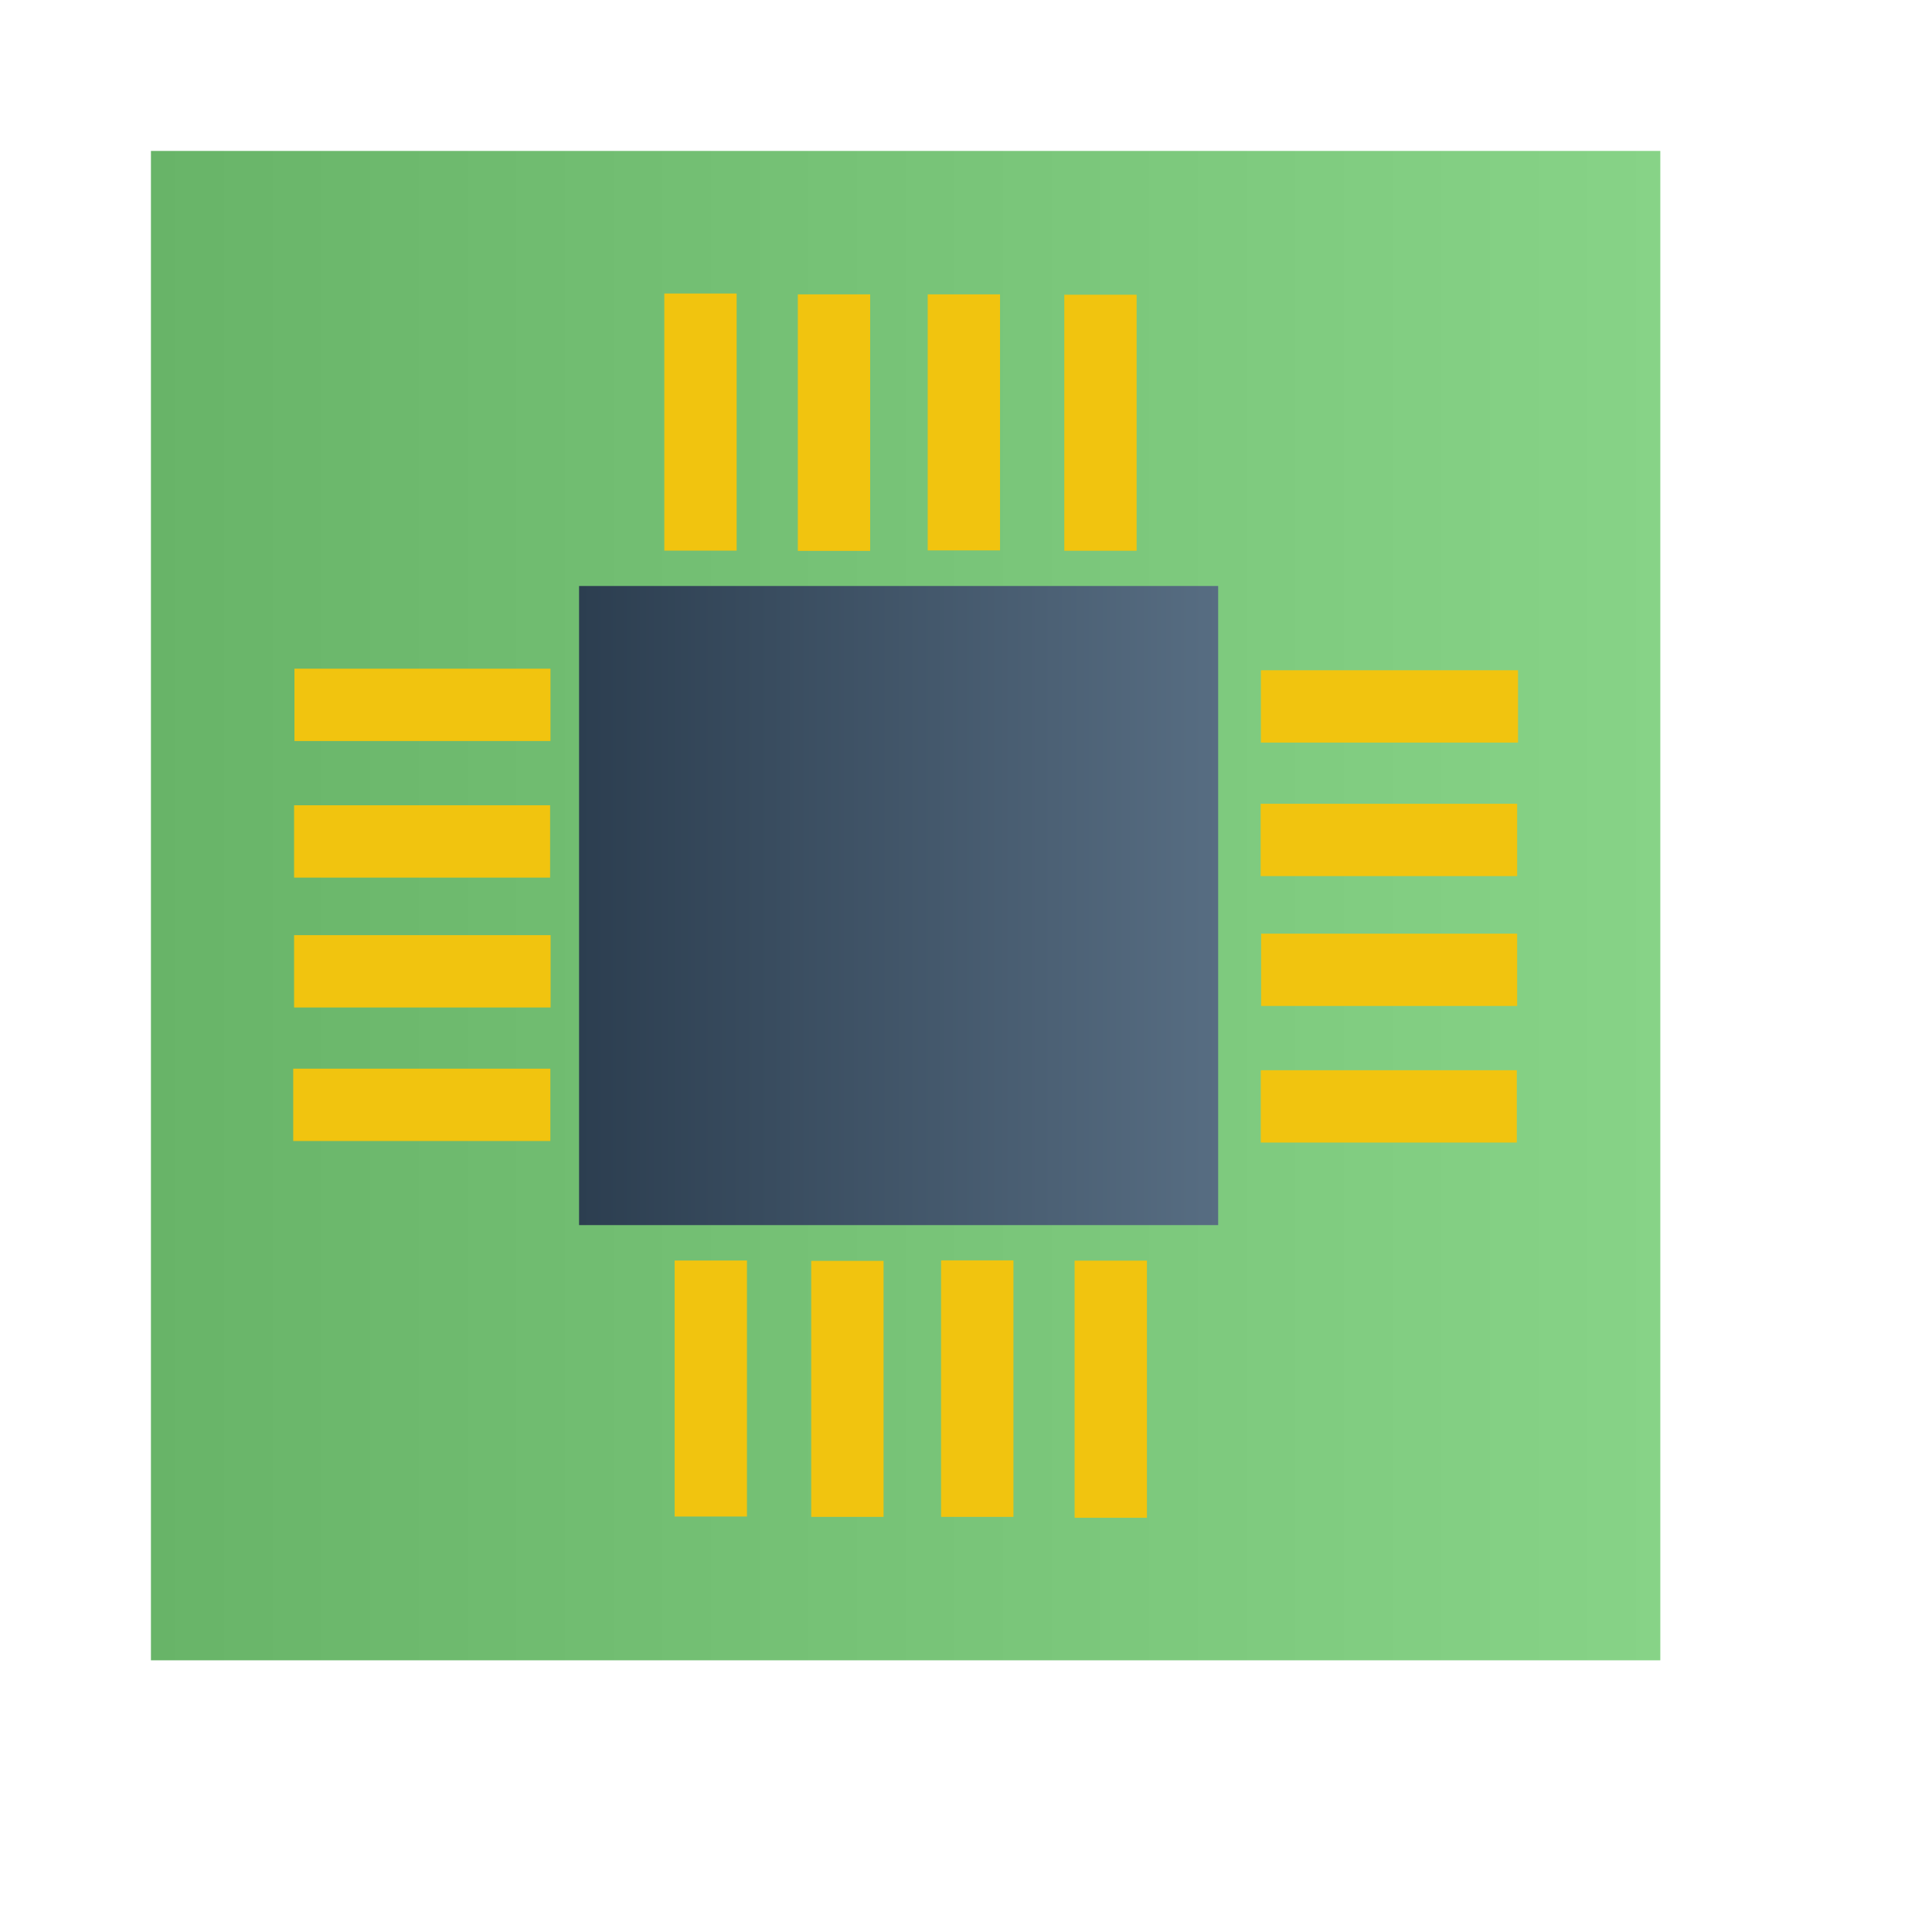
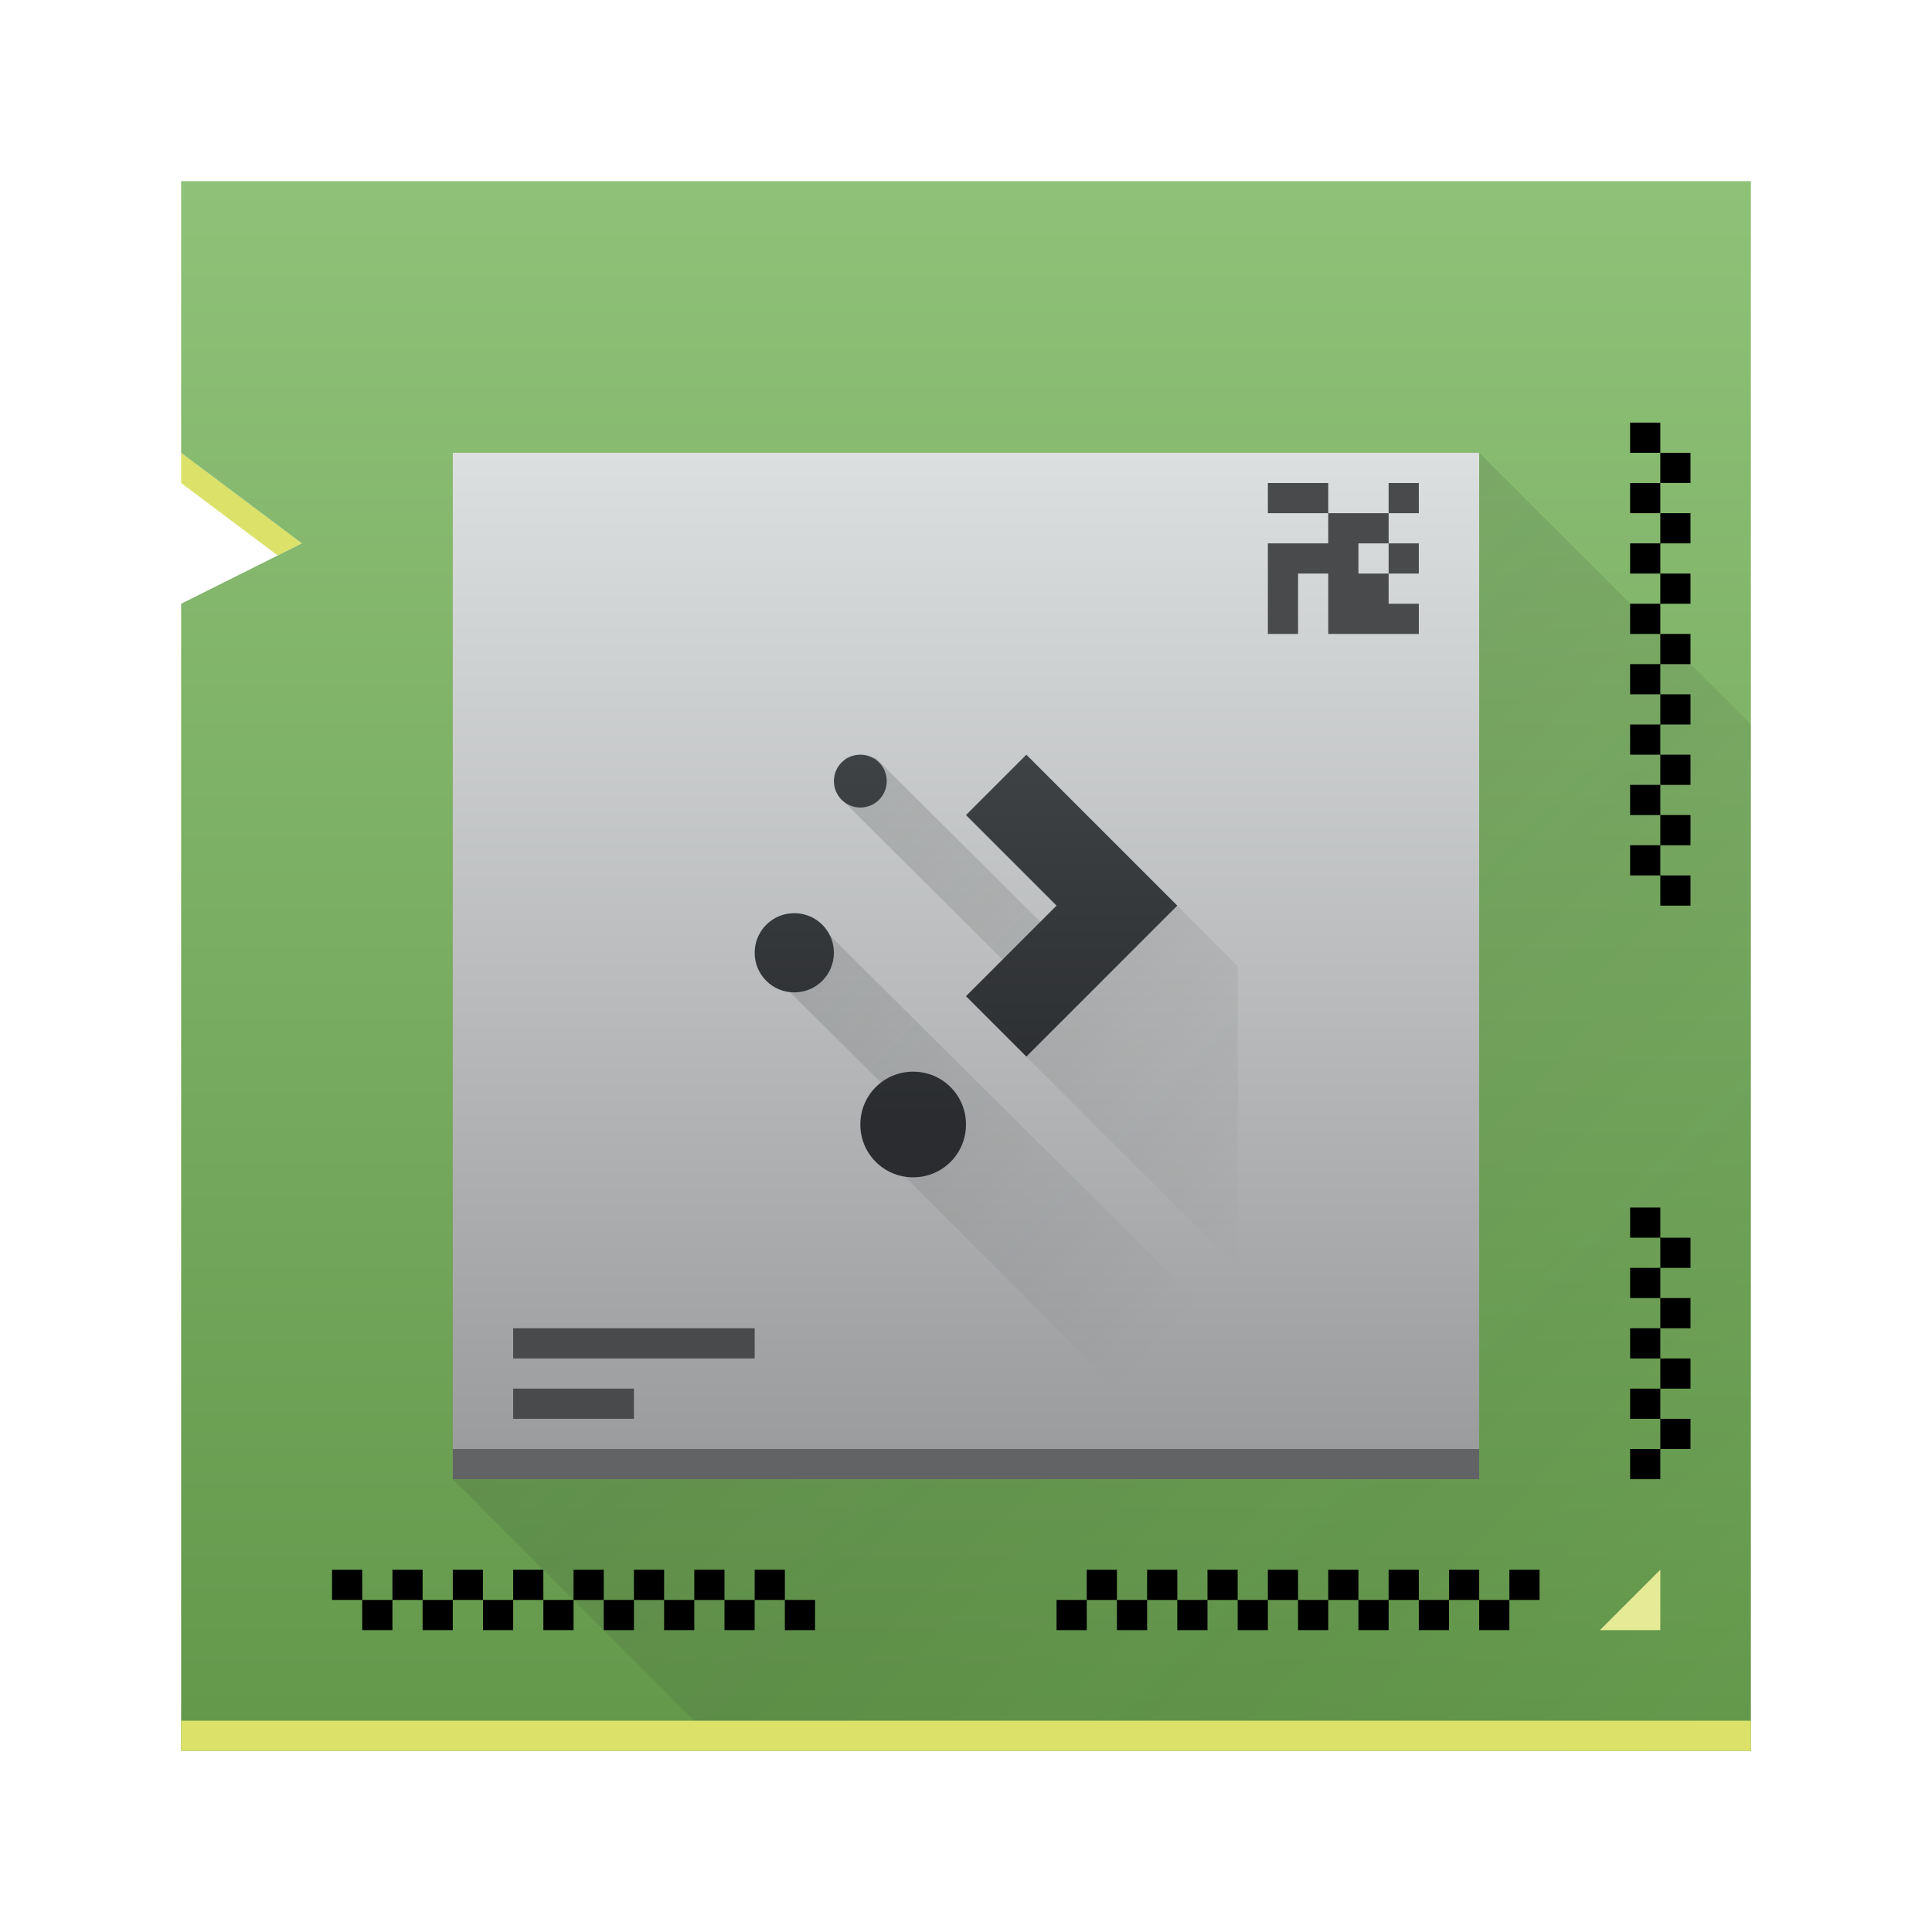
- <svg xmlns="http://www.w3.org/2000/svg" xmlns:xlink="http://www.w3.org/1999/xlink" width="38.4pt" height="38.4pt" id="svg2" version="1.1">
-   <defs id="defs4">
-     <linearGradient id="linearGradient4168">
-       <stop style="stop-color:#2c3e50;stop-opacity:1;" offset="0" id="stop4170" />
-       <stop style="stop-color:#576d82;stop-opacity:1" offset="1" id="stop4172" />
+ <svg xmlns="http://www.w3.org/2000/svg" xmlns:xlink="http://www.w3.org/1999/xlink" width="64" version="1.1" height="64">
+   <defs id="defs5455">
+     <linearGradient id="linearGradient4251-0">
+       <stop style="stop-color:#63984b" id="stop4253-4" />
+       <stop offset="1" style="stop-color:#8fc278" id="stop4255-2" />
    </linearGradient>
-     <linearGradient id="linearGradient4160">
-       <stop style="stop-color:#68b468;stop-opacity:1;" offset="0" id="stop4162" />
-       <stop style="stop-color:#87d387;stop-opacity:1" offset="1" id="stop4164" />
+     <linearGradient id="linearGradient4159">
+       <stop style="stop-color:#2a2c2f" id="stop4161" />
+       <stop offset="1" style="stop-color:#424649" id="stop4163" />
    </linearGradient>
-     <linearGradient xlink:href="#linearGradient4160" id="linearGradient4166" x1="4" y1="24" x2="44" y2="24" gradientUnits="userSpaceOnUse" />
-     <linearGradient xlink:href="#linearGradient4168" id="linearGradient4174" x1="0" y1="8.469" x2="16.937" y2="8.469" gradientUnits="userSpaceOnUse" />
+     <linearGradient xlink:href="#linearGradient4251-0" id="linearGradient4291" y1="549.798" y2="497.798" x2="0" gradientUnits="userSpaceOnUse" gradientTransform="matrix(1 0 0 1 -376.5714 -491.798)" />
+     <linearGradient xlink:href="#linearGradient4219" id="linearGradient4337" y1="549.798" y2="497.798" gradientUnits="userSpaceOnUse" x2="0" gradientTransform="matrix(0.6538461 0 0 0.6538461 141.4286 181.3147)" />
+     <linearGradient xlink:href="#linearGradient4227" id="linearGradient5093" y1="10" x1="7" y2="27" x2="24" gradientUnits="userSpaceOnUse" gradientTransform="matrix(1 0 0 1 392.5714 507.798)" />
+     <linearGradient id="linearGradient4227">
+       <stop style="stop-color:#292c2f" id="stop4229" />
+       <stop offset="1" style="stop-opacity:0" id="stop4231" />
+     </linearGradient>
+     <linearGradient xlink:href="#linearGradient4159" id="linearGradient5010" y1="536.798" y2="522.798" x2="0" gradientUnits="userSpaceOnUse" gradientTransform="matrix(1 0 0 1 8.00001 -8.00003)" />
+     <linearGradient xlink:href="#linearGradient4227" id="linearGradient4383" y1="15" x1="15" y2="57" x2="57" gradientUnits="userSpaceOnUse" />
+     <linearGradient id="linearGradient4219">
+       <stop style="stop-color:#999a9c" id="stop4221" />
+       <stop offset="1" style="stop-color:#dcdfdf" id="stop4223" />
+     </linearGradient>
  </defs>
-   <rect style="opacity:1;fill:url(#linearGradient4166);fill-opacity:1;stroke:none;stroke-opacity:1" id="rect3358" width="40" height="40" x="4" y="4" rx="0" ry="0" />
-   <g id="layer1" transform="translate(1.994556,0.8899609)">
-     <rect id="shape0" transform="translate(13.351,14.6395)" stroke-miterlimit="2.013" width="16.937" height="16.937" x="0" y="0" style="fill:url(#linearGradient4174);fill-rule:evenodd;stroke:none;stroke-width:0;stroke-linecap:square;stroke-linejoin:miter;stroke-miterlimit:2.013;fill-opacity:1" />
-     <rect id="rect8" transform="translate(15.6103,6.88828)" stroke-miterlimit="2.013" width="1.917" height="6.814" x="0" y="0" style="fill:#f1c40f;fill-rule:evenodd;stroke:#003bc3;stroke-width:0;stroke-linecap:square;stroke-linejoin:miter;stroke-miterlimit:2.013" />
-     <rect id="shape1" transform="translate(19.1486,6.91096)" stroke-miterlimit="2" width="1.917" height="6.798" x="0" y="0" style="fill:#f1c40f;fill-rule:evenodd;stroke:#003bc3;stroke-width:0;stroke-linecap:square;stroke-linejoin:miter;stroke-miterlimit:2" />
-     <rect id="shape2" transform="translate(22.5904,6.91096)" stroke-miterlimit="2" width="1.917" height="6.785" x="0" y="0" style="fill:#f1c40f;fill-rule:evenodd;stroke:#003bc3;stroke-width:0;stroke-linecap:square;stroke-linejoin:miter;stroke-miterlimit:2" />
-     <rect id="shape3" transform="translate(26.21,6.92058)" stroke-miterlimit="2" width="1.917" height="6.785" x="0" y="0" style="fill:#f1c40f;fill-rule:evenodd;stroke:#003bc3;stroke-width:0;stroke-linecap:square;stroke-linejoin:miter;stroke-miterlimit:2" />
-     <rect id="shape4" transform="matrix(0,1,-1,0,38.2347,16.8723)" stroke-miterlimit="2" width="1.917" height="6.814" x="0" y="0" style="fill:#f1c40f;fill-rule:evenodd;stroke:#003bc3;stroke-width:0;stroke-linecap:square;stroke-linejoin:miter;stroke-miterlimit:2" />
-     <rect id="shape5" transform="matrix(0,1,-1,0,38.2121,20.4106)" stroke-miterlimit="2" width="1.917" height="6.798" x="0" y="0" style="fill:#f1c40f;fill-rule:evenodd;stroke:#003bc3;stroke-width:0;stroke-linecap:square;stroke-linejoin:miter;stroke-miterlimit:2" />
-     <rect id="shape6" transform="matrix(0,1,-1,0,38.2121,23.8524)" stroke-miterlimit="2" width="1.917" height="6.785" x="0" y="0" style="fill:#f1c40f;fill-rule:evenodd;stroke:#003bc3;stroke-width:0;stroke-linecap:square;stroke-linejoin:miter;stroke-miterlimit:2" />
-     <rect id="shape7" transform="matrix(0,1,-1,0,38.2024,27.472)" stroke-miterlimit="2" width="1.917" height="6.785" x="0" y="0" style="fill:#f1c40f;fill-rule:evenodd;stroke:#003bc3;stroke-width:0;stroke-linecap:square;stroke-linejoin:miter;stroke-miterlimit:2" />
-     <rect id="shape8" transform="matrix(-1,0,0,-1,28.4007,39.3318)" stroke-miterlimit="2" width="1.917" height="6.814" x="0" y="0" style="fill:#f1c40f;fill-rule:evenodd;stroke:#003bc3;stroke-width:0;stroke-linecap:square;stroke-linejoin:miter;stroke-miterlimit:2" />
-     <rect id="shape9" transform="matrix(-1,0,0,-1,24.8624,39.3091)" stroke-miterlimit="2" width="1.917" height="6.798" x="0" y="0" style="fill:#f1c40f;fill-rule:evenodd;stroke:#003bc3;stroke-width:0;stroke-linecap:square;stroke-linejoin:miter;stroke-miterlimit:2" />
-     <rect id="shape10" transform="matrix(-1,0,0,-1,21.4206,39.3091)" stroke-miterlimit="2" width="1.917" height="6.785" x="0" y="0" style="fill:#f1c40f;fill-rule:evenodd;stroke:#003bc3;stroke-width:0;stroke-linecap:square;stroke-linejoin:miter;stroke-miterlimit:2" />
-     <rect id="shape11" transform="matrix(-1,0,0,-1,17.8009,39.2995)" stroke-miterlimit="2" width="1.917" height="6.785" x="0" y="0" style="fill:#f1c40f;fill-rule:evenodd;stroke:#003bc3;stroke-width:0;stroke-linecap:square;stroke-linejoin:miter;stroke-miterlimit:2" />
-     <rect id="shape12" transform="matrix(0,-1,1,0,5.77619,29.3478)" stroke-miterlimit="2" width="1.917" height="6.814" x="0" y="0" style="fill:#f1c40f;fill-rule:evenodd;stroke:#003bc3;stroke-width:0;stroke-linecap:square;stroke-linejoin:miter;stroke-miterlimit:2" />
-     <rect id="shape13" transform="matrix(0,-1,1,0,5.79887,25.8095)" stroke-miterlimit="2" width="1.917" height="6.798" x="0" y="0" style="fill:#f1c40f;fill-rule:evenodd;stroke:#003bc3;stroke-width:0;stroke-linecap:square;stroke-linejoin:miter;stroke-miterlimit:2" />
-     <rect id="shape14" transform="matrix(0,-1,1,0,5.79887,22.3677)" stroke-miterlimit="2" width="1.917" height="6.785" x="0" y="0" style="fill:#f1c40f;fill-rule:evenodd;stroke:#003bc3;stroke-width:0;stroke-linecap:square;stroke-linejoin:miter;stroke-miterlimit:2" />
-     <rect id="shape15" transform="matrix(0,-1,1,0,5.80849,18.748)" stroke-miterlimit="2" width="1.917" height="6.785" x="0" y="0" style="fill:#f1c40f;fill-rule:evenodd;stroke:#003bc3;stroke-width:0;stroke-linecap:square;stroke-linejoin:miter;stroke-miterlimit:2" />
+   <g id="layer1" transform="matrix(1 0 0 1 -376.5714 -491.798)">
+     <path style="fill:#dce269;fill-rule:evenodd" id="path4346" d="M 6 15 L 6 16 L 9.199 18.4 L 10 18 L 6 15 z " transform="matrix(1 0 0 1 376.5714 491.798)" />
+     <path style="fill:url(#linearGradient4291)" id="rect4283" d="M 6 6 L 6 15 L 10 18 L 6 20 L 6 58 L 58 58 L 58 6 L 6 6 z " transform="matrix(1 0 0 1 376.5714 491.798)" />
+     <path style="fill:url(#linearGradient4383);opacity:0.2;fill-rule:evenodd" id="path4378" d="M 49 15 L 15 49 L 24 58 L 58 58 L 58 24 L 49 15 z " transform="matrix(1 0 0 1 376.5714 491.798)" />
+     <rect width="52" x="382.571" y="548.798" height="1" style="fill:#dce269" id="rect4293" />
+     <path style="color:#000000" id="path4303-6" d="m 427.571,543.798 0,1 -1,0 0,-1 1,0 z m -1,1 0,1 -1,0 0,-1 1,0 z m -1,0 -1,0 0,-1 1,0 0,1 z m -1,0 0,1 -1,0 0,-1 1,0 z m -1,0 -1,0 0,-1 1,0 0,1 z m -1,0 0,1 -1,0 0,-1 1,0 z m -1,0 -1,0 0,-1 1,0 0,1 z m -1,0 0,1 -1,0 0,-1 1,0 z m -1,0 -1,0 0,-1 1,0 0,1 z m -1,0 0,1 -1,0 0,-1 1,0 z m -1,0 -1,0 0,-1 1,0 0,1 z m -1,0 0,1 -1,0 0,-1 1,0 z m -1,0 -1,0 0,-1 1,0 0,1 z m -1,0 0,1 -1,0 0,-1 1,0 z m -1,0 -1,0 0,-1 1,0 0,1 z m -1,0 0,1 -1,0 0,-1 1,0 z" />
+     <path style="fill:#e6ea97;fill-rule:evenodd" id="path4317" d="m 431.571,543.798 -2,2 2,0 0,-2 z" />
+     <path style="color:#000000" id="path4331" d="m 387.571,543.798 0,1 1,0 0,-1 -1,0 z m 1,1 0,1 1,0 0,-1 -1,0 z m 1,0 1,0 0,-1 -1,0 0,1 z m 1,0 0,1 1,0 0,-1 -1,0 z m 1,0 1,0 0,-1 -1,0 0,1 z m 1,0 0,1 1,0 0,-1 -1,0 z m 1,0 1,0 0,-1 -1,0 0,1 z m 1,0 0,1 1,0 0,-1 -1,0 z m 1,0 1,0 0,-1 -1,0 0,1 z m 1,0 0,1 1,0 0,-1 -1,0 z m 1,0 1,0 0,-1 -1,0 0,1 z m 1,0 0,1 1,0 0,-1 -1,0 z m 1,0 1,0 0,-1 -1,0 0,1 z m 1,0 0,1 1,0 0,-1 -1,0 z m 1,0 1,0 0,-1 -1,0 0,1 z m 1,0 0,1 1,0 0,-1 -1,0 z" />
+     <path style="color:#000000" id="path4333" d="m 432.571,521.798 -1,0 0,-1 1,0 0,1 z m -1,-1 -1,0 0,-1 1,0 0,1 z m 0,-1 0,-1 1,0 0,1 -1,0 z m 0,-1 -1,0 0,-1 1,0 0,1 z m 0,-1 0,-1 1,0 0,1 -1,0 z m 0,-1 -1,0 0,-1 1,0 0,1 z m 0,-1 0,-1 1,0 0,1 -1,0 z m 0,-1 -1,0 0,-1 1,0 0,1 z m 0,-1 0,-1 1,0 0,1 -1,0 z m 0,-1 -1,0 0,-1 1,0 0,1 z m 0,-1 0,-1 1,0 0,1 -1,0 z m 0,-1 -1,0 0,-1 1,0 0,1 z m 0,-1 0,-1 1,0 0,1 -1,0 z m 0,-1 -1,0 0,-1 1,0 0,1 z m 0,-1 0,-1 1,0 0,1 -1,0 z m 0,-1 -1,0 0,-1 1,0 0,1 z" />
+     <rect width="34" x="391.571" y="506.798" height="34" style="fill:url(#linearGradient4337)" id="rect4335" />
+     <path style="color:#000000" id="path4339" d="m 54,40 0,1 1,0 0,-1 z m 1,1 0,1 1,0 0,-1 z m 0,1 -1,0 0,1 1,0 z m 0,1 0,1 1,0 0,-1 z m 0,1 -1,0 0,1 1,0 z m 0,1 0,1 1,0 0,-1 z m 0,1 -1,0 0,1 1,0 z m 0,1 0,1 1,0 0,-1 z m 0,1 -1,0 0,1 1,0 z" transform="matrix(1 0 0 1 376.5714 491.798)" />
+     <path style="fill:url(#linearGradient5093);opacity:0.2;fill-rule:evenodd" id="path5074" d="m 404.571,516.898 0,1.5 7.217,7.184 -1.217,1.217 7,7 0,-10 -2,-2 -2.533,2.533 -7.467,-7.434 -1,0 z m -2,5.4 0,2.199 4,3.975 0,2.326 7,7 4,0 0,-1.58 -14,-13.92 -1,0 z" />
+     <path style="fill:url(#linearGradient5010)" id="path4783" d="m 405.071,516.798 c -0.485,0 -0.875,0.39 -0.875,0.875 0,0.485 0.39,0.875 0.875,0.875 0.485,0 0.875,-0.39 0.875,-0.875 0,-0.485 -0.39,-0.875 -0.875,-0.875 z m 5.5,0 -2,2 3,3 -3,3 2,2 3,-3 2,-2 -2,-2 -3,-3 z m -7.688,5.25 c -0.727,0 -1.312,0.585 -1.312,1.312 0,0.727 0.585,1.312 1.312,1.312 0.727,0 1.312,-0.585 1.312,-1.312 0,-0.727 -0.585,-1.312 -1.312,-1.312 z m 3.938,5.25 c -0.97,0 -1.75,0.78 -1.75,1.75 0,0.97 0.78,1.75 1.75,1.75 0.97,0 1.75,-0.78 1.75,-1.75 0,-0.97 -0.78,-1.75 -1.75,-1.75 z" />
+     <rect width="34" x="391.571" y="539.798" height="1" style="fill:#616365" id="rect4167" />
+     <rect width="8" x="393.571" y="535.798" height="1" style="fill:#484a4b" id="rect4172" />
+     <rect width="4" x="393.571" y="537.798" height="1" style="fill:#484a4b" id="rect4174" />
+     <path style="fill:#484a4b" id="rect4176" d="M 42 16 L 42 17 L 43 17 L 44 17 L 44 16 L 43 16 L 42 16 z M 44 17 L 44 18 L 43 18 L 42 18 L 42 19 L 42 20 L 42 21 L 43 21 L 43 20 L 43 19 L 44 19 L 44 20 L 44 21 L 45 21 L 46 21 L 47 21 L 47 20 L 46 20 L 46 19 L 45 19 L 45 18 L 46 18 L 46 17 L 45 17 L 44 17 z M 46 17 L 47 17 L 47 16 L 46 16 L 46 17 z M 46 18 L 46 19 L 47 19 L 47 18 L 46 18 z " transform="matrix(1 0 0 1 376.5714 491.798)" />
  </g>
</svg>
